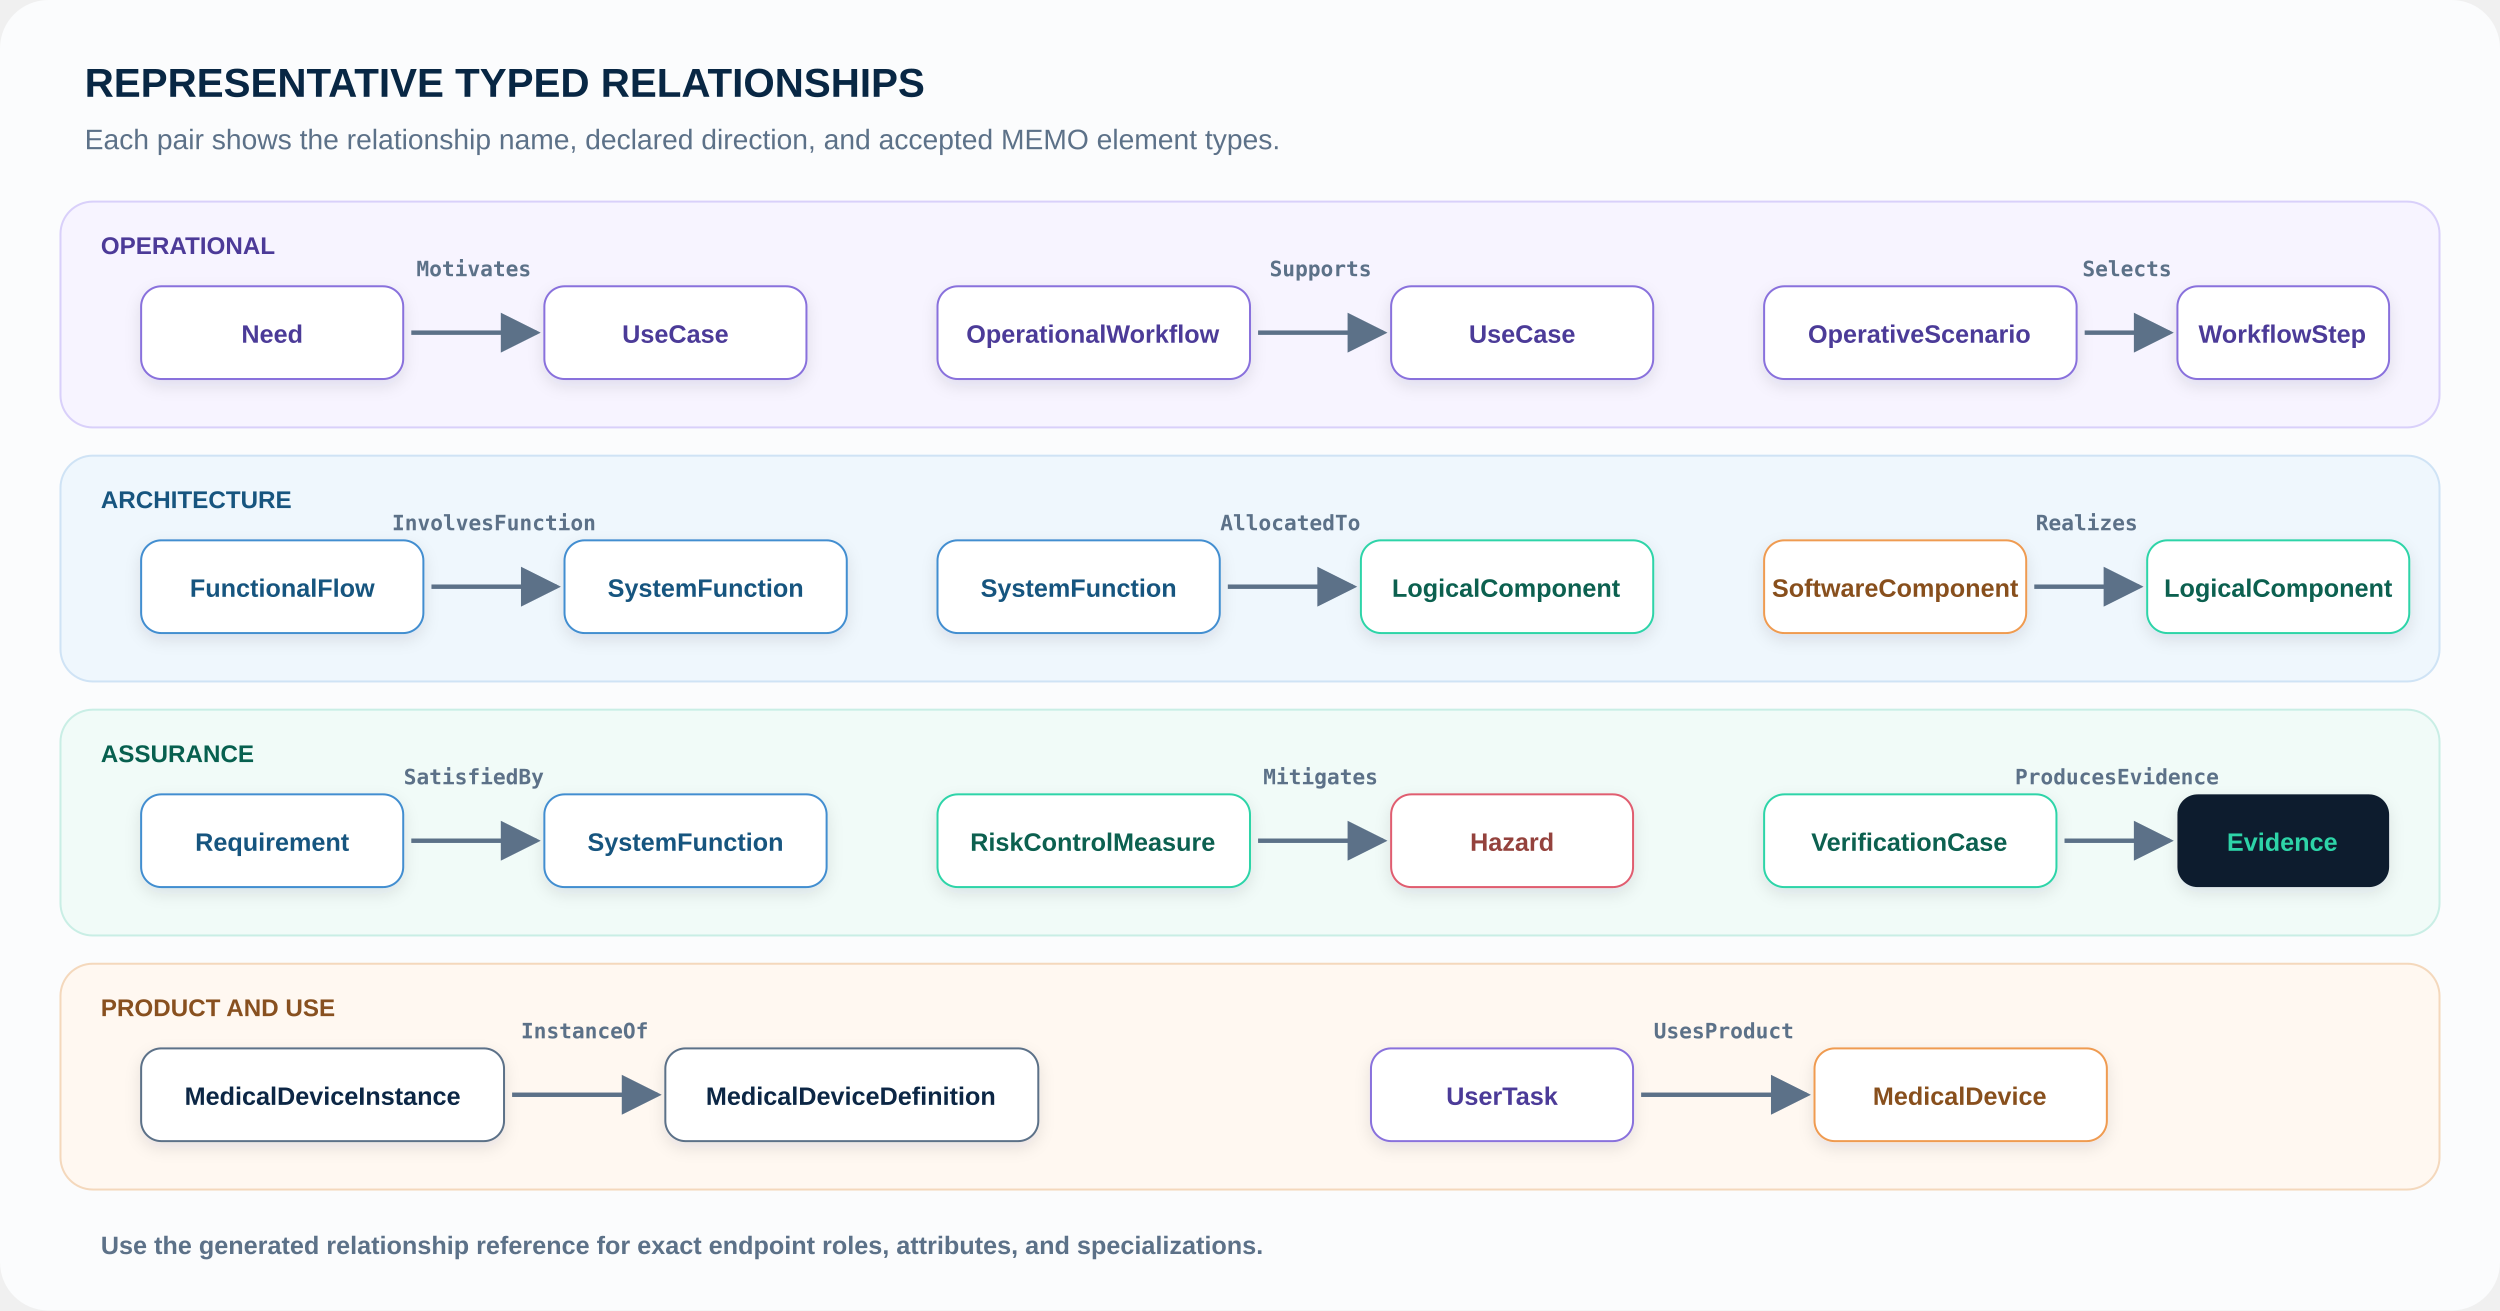
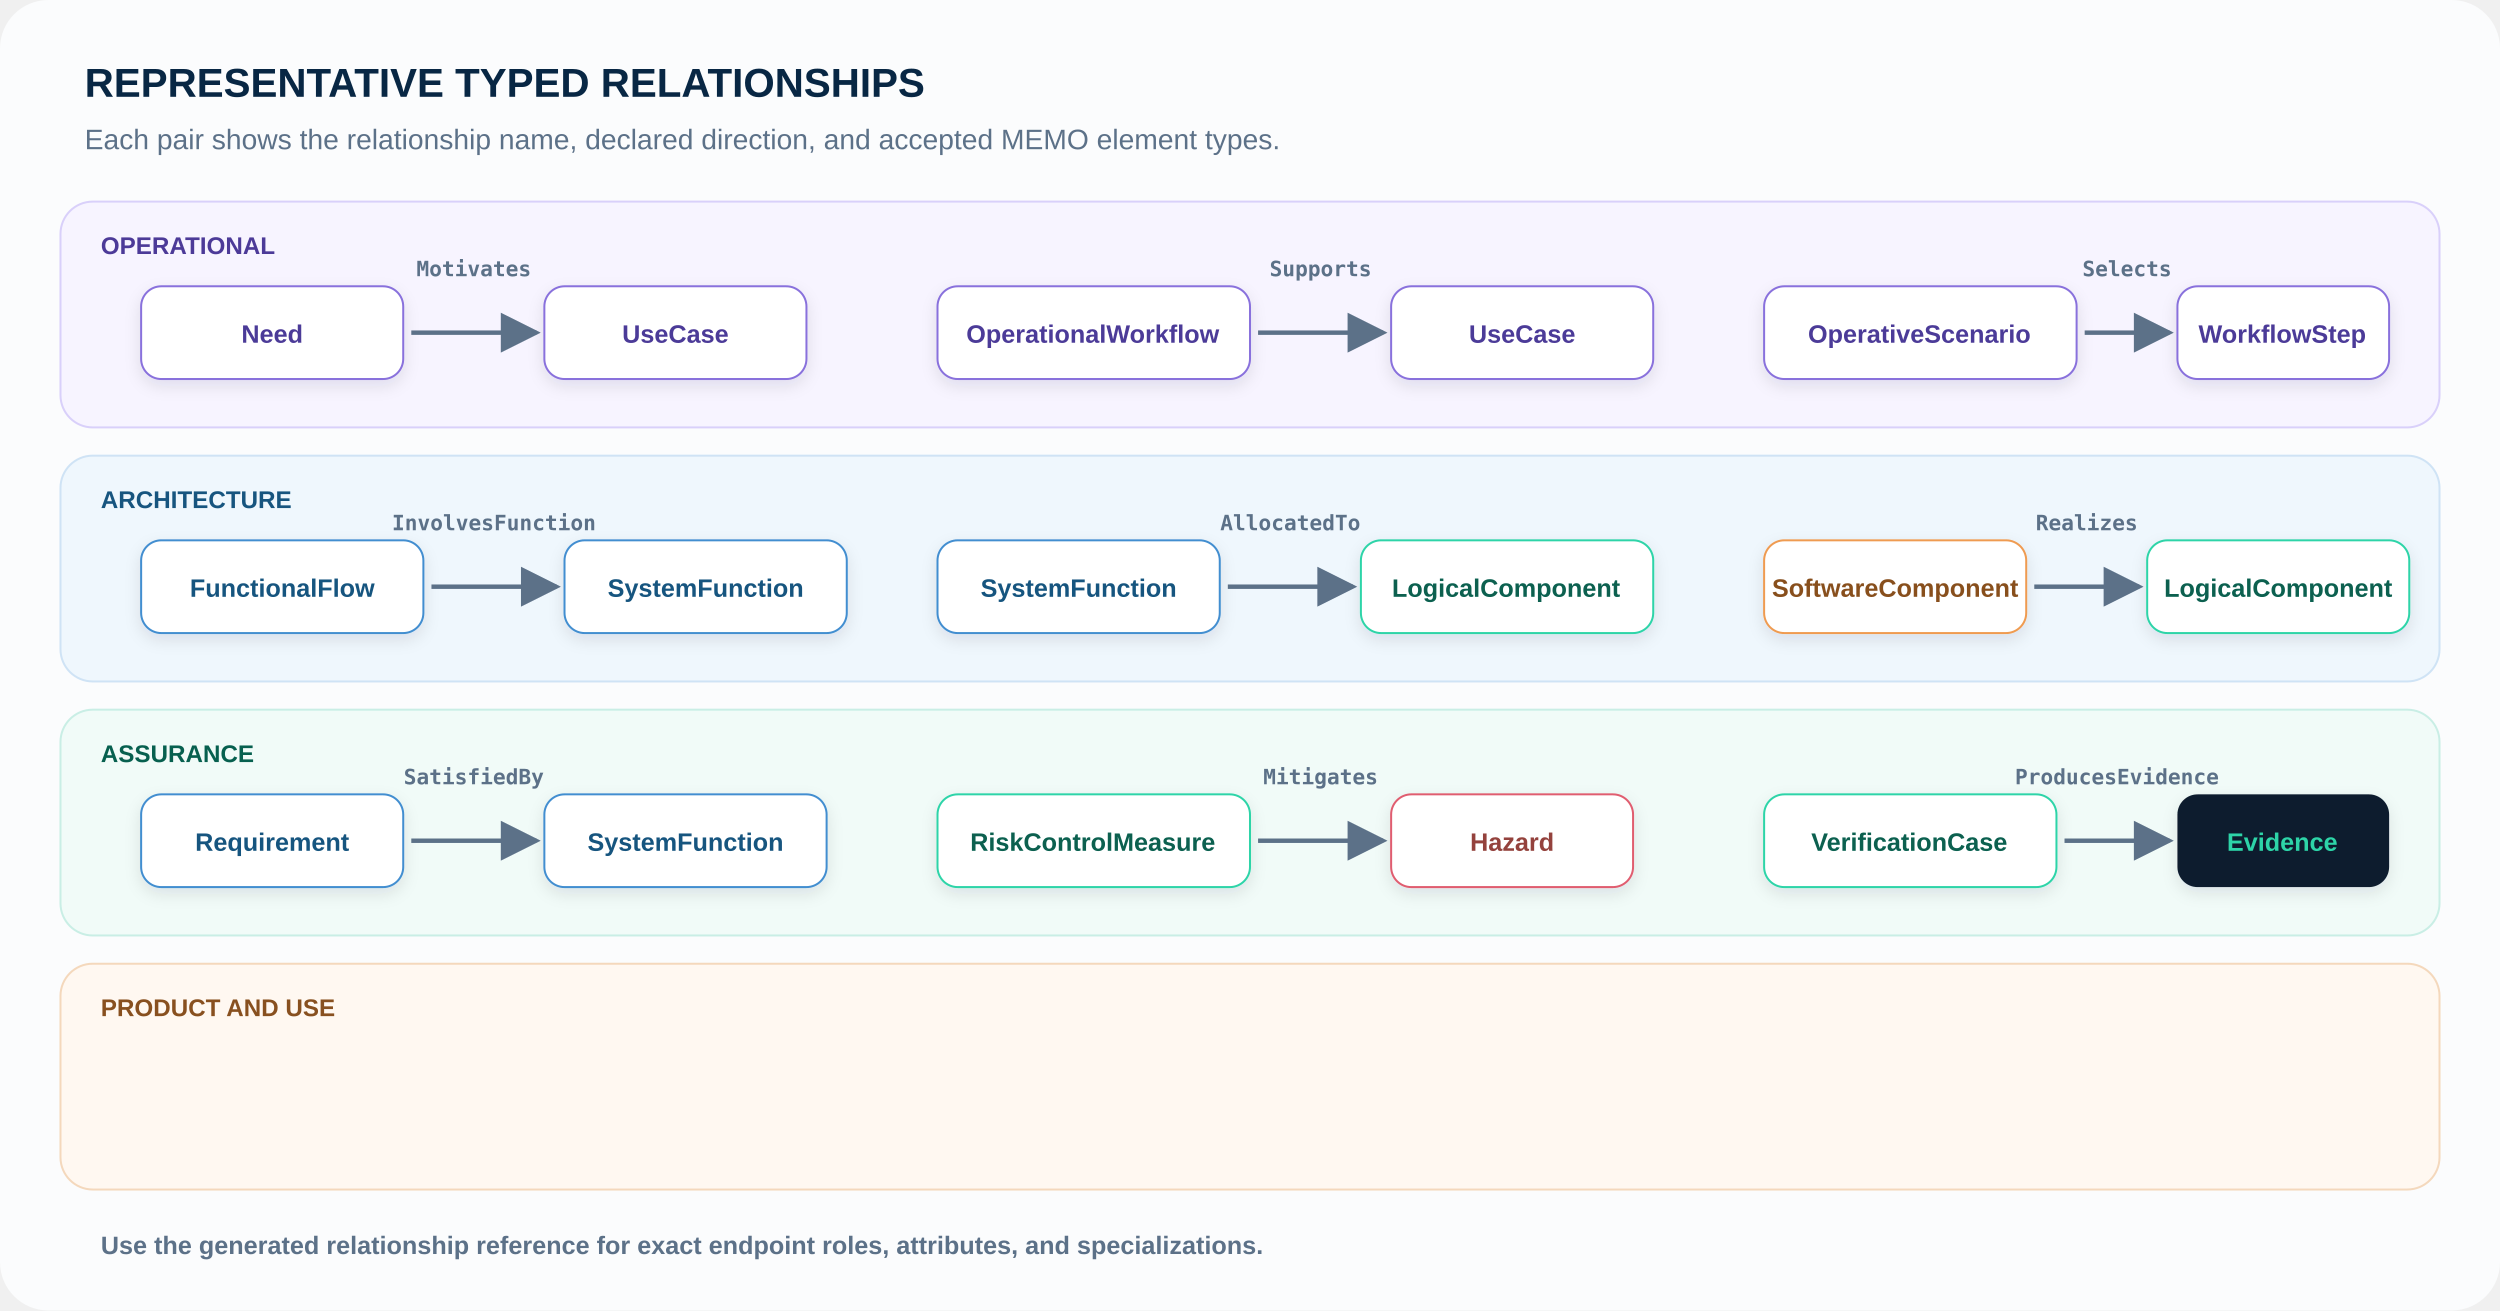
<svg xmlns="http://www.w3.org/2000/svg" width="1240" height="650" viewBox="0 0 1240 650" role="img" aria-labelledby="title desc">
  <defs>
    <marker id="arrow" markerWidth="9" markerHeight="9" refX="8" refY="4.5" orient="auto">
      <path d="M0 0L9 4.5L0 9Z" fill="#5c7188" />
    </marker>
    <filter id="shadow" x="-20%" y="-20%" width="140%" height="150%">
      <feDropShadow dx="0" dy="3" stdDeviation="4" flood-color="#082744" flood-opacity=".10" />
    </filter>
  </defs>
  <rect width="1240" height="650" rx="24" fill="#fbfcfd" />
  <g font-family="Nunito,Arial,sans-serif">
    <text x="42" y="48" font-size="20" font-weight="850" fill="#082744">REPRESENTATIVE TYPED RELATIONSHIPS</text>
    <text x="42" y="74" font-size="14" fill="#5c7188">Each pair shows the relationship name, declared direction, and accepted MEMO element types.</text>
    <g font-size="12" font-weight="850">
      <rect x="30" y="100" width="1180" height="112" rx="16" fill="#f7f4ff" stroke="#d9d0fa" />
      <text x="50" y="126" fill="#4c3a98">OPERATIONAL</text>
      <rect x="30" y="226" width="1180" height="112" rx="16" fill="#eff7fd" stroke="#cfe3f5" />
      <text x="50" y="252" fill="#17557f">ARCHITECTURE</text>
      <rect x="30" y="352" width="1180" height="112" rx="16" fill="#f1fbf8" stroke="#c9eee5" />
      <text x="50" y="378" fill="#07604f">ASSURANCE</text>
      <rect x="30" y="478" width="1180" height="112" rx="16" fill="#fff8f1" stroke="#f4d8bc" />
      <text x="50" y="504" fill="#88501f">PRODUCT AND USE</text>
    </g>
    <g font-size="12.5" font-weight="800" text-anchor="middle" filter="url(#shadow)">
      <rect x="70" y="142" width="130" height="46" rx="10" fill="#fff" stroke="#8971dc" />
      <text x="135" y="170" fill="#4c3a98">Need</text>
      <rect x="270" y="142" width="130" height="46" rx="10" fill="#fff" stroke="#8971dc" />
      <text x="335" y="170" fill="#4c3a98">UseCase</text>
      <rect x="465" y="142" width="155" height="46" rx="10" fill="#fff" stroke="#8971dc" />
      <text x="542" y="170" fill="#4c3a98">OperationalWorkflow</text>
      <rect x="690" y="142" width="130" height="46" rx="10" fill="#fff" stroke="#8971dc" />
      <text x="755" y="170" fill="#4c3a98">UseCase</text>
      <rect x="875" y="142" width="155" height="46" rx="10" fill="#fff" stroke="#8971dc" />
      <text x="952" y="170" fill="#4c3a98">OperativeScenario</text>
      <rect x="1080" y="142" width="105" height="46" rx="10" fill="#fff" stroke="#8971dc" />
      <text x="1132" y="170" fill="#4c3a98">WorkflowStep</text>
      <rect x="70" y="268" width="140" height="46" rx="10" fill="#fff" stroke="#438ed0" />
      <text x="140" y="296" fill="#17557f">FunctionalFlow</text>
      <rect x="280" y="268" width="140" height="46" rx="10" fill="#fff" stroke="#438ed0" />
      <text x="350" y="296" fill="#17557f">SystemFunction</text>
      <rect x="465" y="268" width="140" height="46" rx="10" fill="#fff" stroke="#438ed0" />
      <text x="535" y="296" fill="#17557f">SystemFunction</text>
      <rect x="675" y="268" width="145" height="46" rx="10" fill="#fff" stroke="#2dd4a8" />
      <text x="747" y="296" fill="#07604f">LogicalComponent</text>
      <rect x="875" y="268" width="130" height="46" rx="10" fill="#fff" stroke="#ef9b51" />
      <text x="940" y="296" fill="#88501f">SoftwareComponent</text>
      <rect x="1065" y="268" width="130" height="46" rx="10" fill="#fff" stroke="#2dd4a8" />
      <text x="1130" y="296" fill="#07604f">LogicalComponent</text>
      <rect x="70" y="394" width="130" height="46" rx="10" fill="#fff" stroke="#438ed0" />
      <text x="135" y="422" fill="#17557f">Requirement</text>
      <rect x="270" y="394" width="140" height="46" rx="10" fill="#fff" stroke="#438ed0" />
      <text x="340" y="422" fill="#17557f">SystemFunction</text>
      <rect x="465" y="394" width="155" height="46" rx="10" fill="#fff" stroke="#2dd4a8" />
      <text x="542" y="422" fill="#07604f">RiskControlMeasure</text>
      <rect x="690" y="394" width="120" height="46" rx="10" fill="#fff" stroke="#e05d6f" />
      <text x="750" y="422" fill="#94423d">Hazard</text>
      <rect x="875" y="394" width="145" height="46" rx="10" fill="#fff" stroke="#2dd4a8" />
      <text x="947" y="422" fill="#07604f">VerificationCase</text>
      <rect x="1080" y="394" width="105" height="46" rx="10" fill="#0b1e2d" />
      <text x="1132" y="422" fill="#2dd4a8">Evidence</text>
-       <rect x="70" y="520" width="180" height="46" rx="10" fill="#fff" stroke="#5c7188" />
-       <text x="160" y="548" fill="#082744">MedicalDeviceInstance</text>
-       <rect x="330" y="520" width="185" height="46" rx="10" fill="#fff" stroke="#5c7188" />
-       <text x="422" y="548" fill="#082744">MedicalDeviceDefinition</text>
-       <rect x="680" y="520" width="130" height="46" rx="10" fill="#fff" stroke="#8971dc" />
-       <text x="745" y="548" fill="#4c3a98">UserTask</text>
-       <rect x="900" y="520" width="145" height="46" rx="10" fill="#fff" stroke="#ef9b51" />
-       <text x="972" y="548" fill="#88501f">MedicalDevice</text>
    </g>
    <g stroke="#5c7188" stroke-width="2.2" fill="none" marker-end="url(#arrow)">
      <path d="M204 165H266" />
      <path d="M624 165H686" />
      <path d="M1034 165H1076" />
      <path d="M214 291H276" />
      <path d="M609 291H671" />
      <path d="M1009 291H1061" />
      <path d="M204 417H266" />
      <path d="M624 417H686" />
      <path d="M1024 417H1076" />
-       <path d="M254 543H326" />
-       <path d="M814 543H896" />
    </g>
    <g font-family="JetBrains Mono,monospace" font-size="10.5" font-weight="700" fill="#5c7188" text-anchor="middle">
      <text x="235" y="137">Motivates</text>
      <text x="655" y="137">Supports</text>
      <text x="1055" y="137">Selects</text>
      <text x="245" y="263">InvolvesFunction</text>
      <text x="640" y="263">AllocatedTo</text>
      <text x="1035" y="263">Realizes</text>
      <text x="235" y="389">SatisfiedBy</text>
      <text x="655" y="389">Mitigates</text>
      <text x="1050" y="389">ProducesEvidence</text>
-       <text x="290" y="515">InstanceOf</text>
-       <text x="855" y="515">UsesProduct</text>
    </g>
    <text x="50" y="622" font-size="12.5" font-weight="750" fill="#5c7188">Use the generated relationship reference for exact endpoint roles, attributes, and specializations.</text>
  </g>
</svg>
